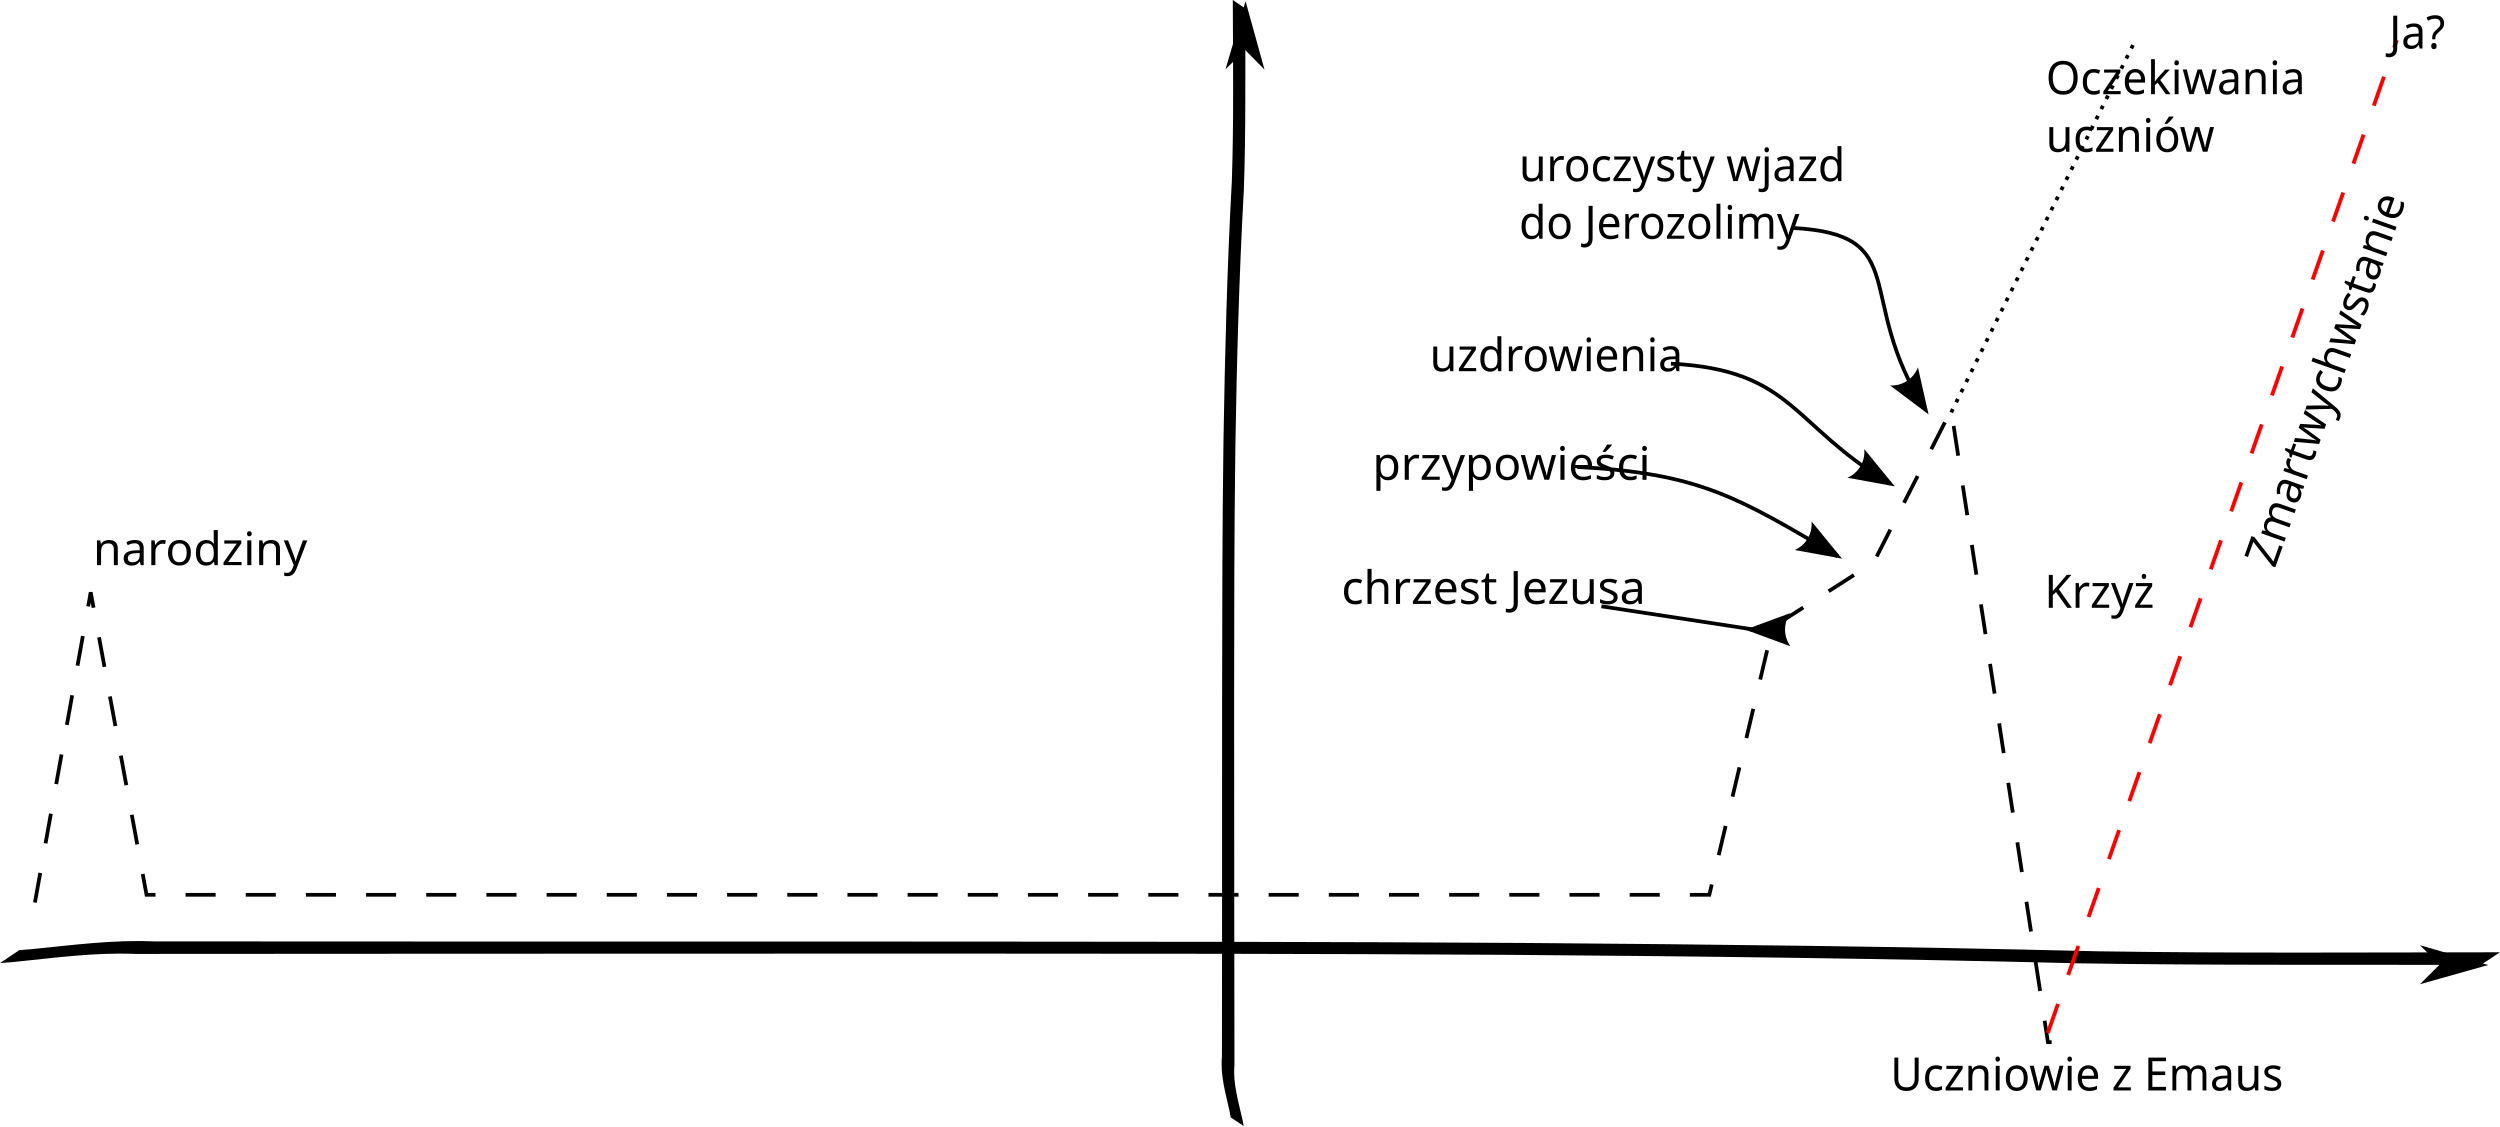
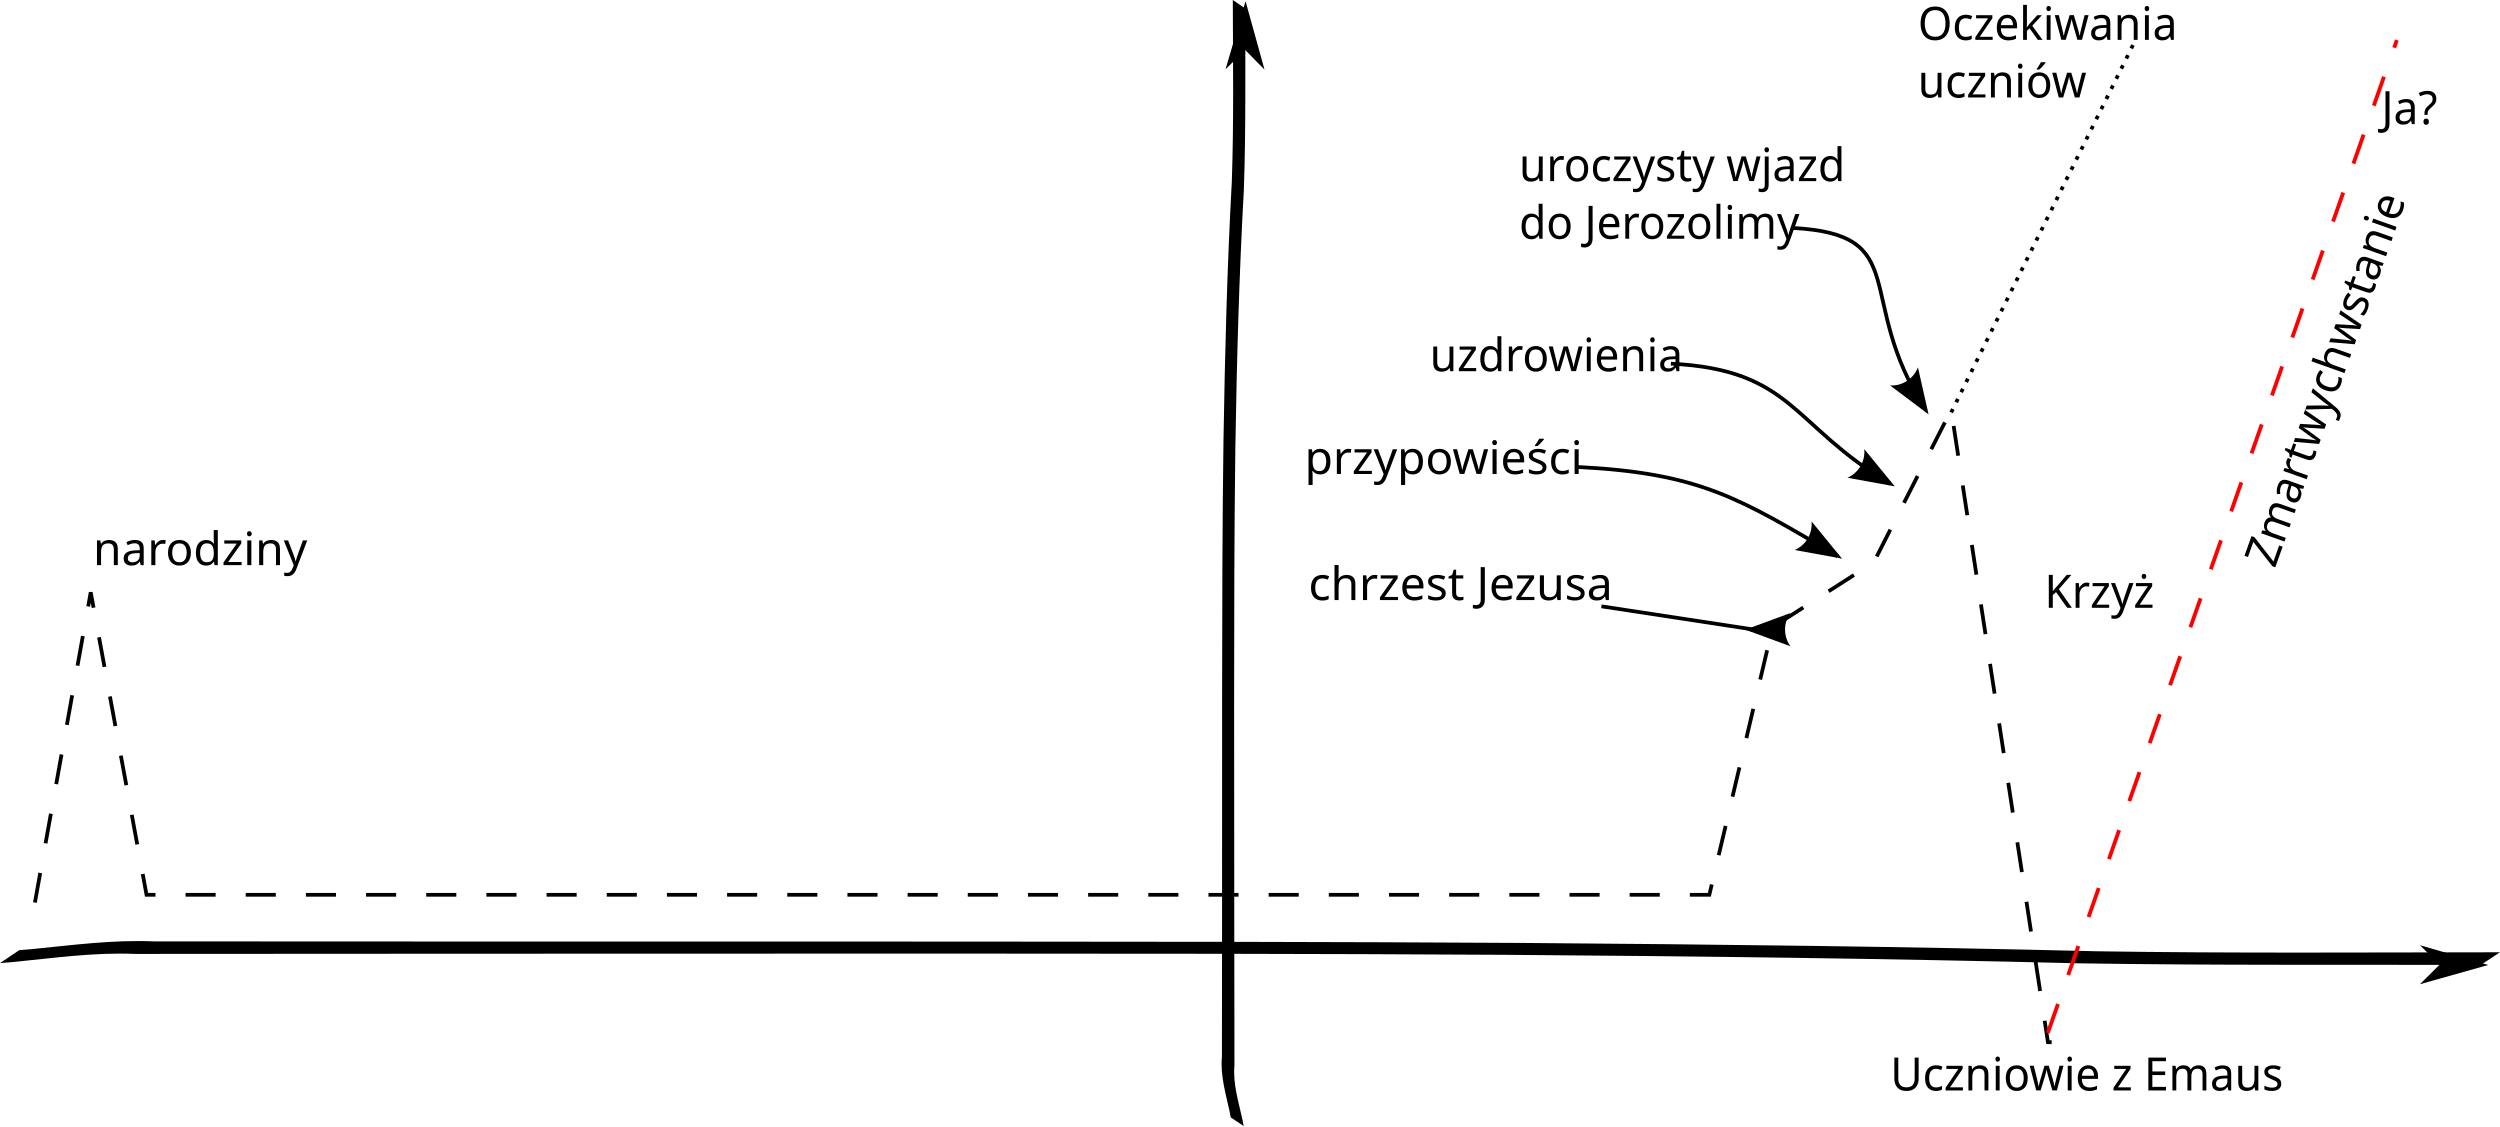
<svg xmlns="http://www.w3.org/2000/svg" width="651.137" height="293.28" id="svg2" version="1.1">
  <defs id="defs4">
    <marker orient="auto" refY="0.0" refX="0.0" id="Arrow2Lend" style="overflow:visible;">
      <path id="path3853" style="fill-rule:evenodd;stroke-width:0.625;stroke-linejoin:round;" d="M 8.719,4.034 L -2.207,0.016 L 8.719,-4.002 C 6.973,-1.63 6.983,1.616 8.719,4.034 z " transform="scale(1.1) rotate(180) translate(1,0)" />
    </marker>
    <marker orient="auto" refY="0" refX="0" id="Arrow1Lstart" style="overflow:visible">
      <path id="path3832" d="M 0,0 5,-5 -12.5,0 5,5 0,0 z" style="fill-rule:evenodd;stroke:#000000;stroke-width:1pt" transform="matrix(0.8,0,0,0.8,10,0)" />
    </marker>
    <marker orient="auto" refY="0" refX="0" id="Arrow1Lend" style="overflow:visible">
      <path id="path3835" d="M 0,0 5,-5 -12.5,0 5,5 0,0 z" style="fill-rule:evenodd;stroke:#000000;stroke-width:1pt" transform="matrix(-0.8,0,0,-0.8,-10,0)" />
    </marker>
    <marker orient="auto" refY="0" refX="0" id="Arrow1Lstart-7" style="overflow:visible">
      <path id="path3832-4" d="M 0,0 5,-5 -12.5,0 5,5 0,0 z" style="fill-rule:evenodd;stroke:#000000;stroke-width:1pt" transform="matrix(0.8,0,0,0.8,10,0)" />
    </marker>
    <marker id="Arrow1Mstart" style="overflow:visible" orient="auto" refY="0" refX="0">
      <path id="path5828" style="fill-rule:evenodd;stroke:#000000;stroke-width:1pt;marker-start:none" transform="scale(0.4,0.4)" d="M 0,0 5,-5 -12.5,0 5,5 0,0 z" />
    </marker>
    <marker id="Arrow2Mend" style="overflow:visible" orient="auto" refY="0" refX="0">
      <path id="path5820" style="font-size:12px;fill-rule:evenodd;stroke-width:0.625;stroke-linejoin:round" transform="matrix(-0.6,0,0,-0.6,3,0)" d="M 8.719,4.034 -2.207,0.016 8.719,-4.002 c -1.745,2.372 -1.735,5.617 -6e-7,8.035 z" />
    </marker>
    <marker orient="auto" refY="0" refX="0" id="Arrow2Lend-4" style="overflow:visible">
      <path id="path3853-2" style="fill-rule:evenodd;stroke-width:0.625;stroke-linejoin:round" d="M 8.719,4.034 -2.207,0.016 8.719,-4.002 c -1.745,2.372 -1.735,5.617 -6e-7,8.035 z" transform="matrix(-1.1,0,0,-1.1,-1.1,0)" />
    </marker>
    <marker orient="auto" refY="0" refX="0" id="Arrow2Lend-2" style="overflow:visible">
      <path id="path3853-21" style="fill-rule:evenodd;stroke-width:0.625;stroke-linejoin:round" d="M 8.719,4.034 -2.207,0.016 8.719,-4.002 c -1.745,2.372 -1.735,5.617 -6e-7,8.035 z" transform="matrix(-1.1,0,0,-1.1,-1.1,0)" />
    </marker>
    <marker orient="auto" refY="0" refX="0" id="Arrow2Lend-8" style="overflow:visible">
      <path id="path3853-5" style="fill-rule:evenodd;stroke-width:0.625;stroke-linejoin:round" d="M 8.719,4.034 -2.207,0.016 8.719,-4.002 c -1.745,2.372 -1.735,5.617 -6e-7,8.035 z" transform="matrix(-1.1,0,0,-1.1,-1.1,0)" />
    </marker>
  </defs>
  <g id="layer1" transform="translate(-61.57444,-159.6509)">
    <g id="g2989" />
    <path id="path3000-1" d="m 385.972,161.909 c -0.126,15.711 0.133,31.421 -0.427,47.129 -1.246,22.42 -1.854,44.846 -2.216,67.274 -0.299,22.177 -0.311,44.355 -0.321,66.532 0.001,18.505 0.02,37.011 0.036,55.516 0.006,12.914 0.018,25.827 0.049,38.741 -0.443,4.812 1.086,9.574 2.126,14.34 0.089,0.497 0.177,0.993 0.266,1.49 0,0 -3.367,-2.256 -3.367,-2.256 l 0,0 c -0.091,-0.495 -0.181,-0.99 -0.272,-1.485 -1.045,-4.757 -2.476,-9.513 -2.015,-14.315 0.029,-12.894 0.038,-25.788 0.037,-38.682 0.004,-18.495 0.001,-36.99 0.01,-55.485 0.021,-22.17 0.053,-44.34 0.36,-66.509 0.37,-22.439 0.939,-44.877 2.171,-67.309 0.537,-15.745 0.292,-31.492 0.256,-47.239 0,0 3.306,2.258 3.306,2.258 z" style="marker-start:url(#Arrow1Lstart)" />
    <path id="path3000-1-0" d="m 707.699,410.981 c -34.88,-0.126 -69.76,0.133 -104.636,-0.427 -49.777,-1.246 -99.567,-1.854 -149.36,-2.216 -49.238,-0.299 -98.476,-0.311 -147.715,-0.321 -41.085,10e-4 -82.171,0.02 -123.256,0.036 -28.671,0.006 -57.341,0.018 -86.011,0.049 -10.684,-0.443 -21.256,1.086 -31.837,2.126 -1.103,0.089 -2.206,0.177 -3.308,0.266 0,0 5.009,-3.367 5.009,-3.367 l 0,0 c 1.099,-0.091 2.198,-0.181 3.298,-0.272 10.561,-1.045 21.121,-2.476 31.783,-2.015 28.627,0.029 57.254,0.038 85.881,0.037 41.062,0.004 82.125,10e-4 123.187,0.01 49.221,0.021 98.442,0.053 147.663,0.36 49.819,0.37 99.635,0.939 149.438,2.171 34.957,0.537 69.918,0.292 104.879,0.256 0,0 -5.013,3.306 -5.013,3.306 z" style="marker-start:url(#Arrow1Lstart)" />
    <g id="g6566" transform="translate(-1321.733,22.31578)">
      <path style="fill:none;stroke:#000000;stroke-width:0.979;stroke-linecap:butt;stroke-linejoin:miter;stroke-miterlimit:4;stroke-opacity:1;stroke-dasharray:7.836, 7.836;stroke-dashoffset:0" d="m 1392.399,372.407 14.537,-80.812 14.537,78.792 407.038,-1e-5 16.475,-69.701 26.338,-16.876 20.181,-39.693 25.198,164.655 0.969,0" id="path6588" />
      <text xml:space="preserve" style="font-size:40px;font-style:normal;font-weight:normal;line-height:125%;letter-spacing:0px;word-spacing:0px;fill:#000000;fill-opacity:1;stroke:none;font-family:Sans" x="1407.551" y="284.523" id="text6590">
        <tspan id="tspan6592" x="1407.551" y="284.523" style="font-size:12px">narodziny</tspan>
      </text>
-       <text xml:space="preserve" style="font-size:40px;font-style:normal;font-weight:normal;line-height:125%;letter-spacing:0px;word-spacing:0px;fill:#000000;fill-opacity:1;stroke:none;font-family:Sans" x="1732.702" y="294.627" id="text6590-4">
-         <tspan id="tspan6592-8" x="1732.702" y="294.627" style="font-size:12px">chrzest Jezusa</tspan>
+       <text xml:space="preserve" style="font-size:40px;font-style:normal;font-weight:normal;line-height:125%;letter-spacing:0px;word-spacing:0px;fill:#000000;fill-opacity:1;stroke:none;font-family:Sans" x="1724.116" y="293.617" id="text6590-4">
+         <tspan id="tspan6592-8" x="1724.116" y="293.617" style="font-size:12px">chrzest Jezusa</tspan>
      </text>
      <text xml:space="preserve" style="font-size:39.18px;font-style:normal;font-weight:normal;line-height:125%;letter-spacing:0px;word-spacing:0px;fill:#000000;fill-opacity:1;stroke:none;font-family:Sans" x="1955.929" y="289.573" id="text6590-8" transform="scale(0.9794891,1.02094)">
        <tspan id="tspan6592-2" x="1955.929" y="289.573" style="font-size:11.754px">Krzyż</tspan>
      </text>
      <text xml:space="preserve" style="font-size:39.18px;font-style:normal;font-weight:normal;line-height:125%;letter-spacing:0px;word-spacing:0px;fill:#000000;fill-opacity:1;stroke:none;font-family:Sans" x="1816.225" y="180.735" id="text6590-45" transform="scale(0.9794891,1.02094)">
        <tspan id="tspan6592-5" x="1816.225" y="180.735" style="font-size:11.754px">uroczysty wjazd</tspan>
        <tspan x="1816.225" y="195.428" style="font-size:11.754px" id="tspan6659">do Jerozolimy</tspan>
      </text>
      <text xml:space="preserve" style="font-size:39.18px;font-style:normal;font-weight:normal;line-height:125%;letter-spacing:0px;word-spacing:0px;fill:#000000;fill-opacity:1;stroke:none;font-family:Sans" x="1792.478" y="229.218" id="text6590-1" transform="scale(0.9794891,1.02094)">
        <tspan x="1792.478" y="229.218" style="font-size:11.754px" id="tspan6655">uzdrowienia</tspan>
      </text>
-       <text xml:space="preserve" style="font-size:40px;font-style:normal;font-weight:normal;line-height:125%;letter-spacing:0px;word-spacing:0px;fill:#000000;fill-opacity:1;stroke:none;font-family:Sans" x="1740.784" y="262.302" id="text6590-11">
-         <tspan x="1740.784" y="262.302" style="font-size:12px" id="tspan6651">przypowieści</tspan>
+       <text xml:space="preserve" style="font-size:40px;font-style:normal;font-weight:normal;line-height:125%;letter-spacing:0px;word-spacing:0px;fill:#000000;fill-opacity:1;stroke:none;font-family:Sans" x="1723.106" y="260.787" id="text6590-11">
+         <tspan x="1723.106" y="260.787" style="font-size:12px" id="tspan6651">przypowieści</tspan>
      </text>
-       <text xml:space="preserve" style="font-size:39.18px;font-style:normal;font-weight:normal;line-height:125%;letter-spacing:0px;word-spacing:0px;fill:#000000;fill-opacity:1;stroke:none;font-family:Sans" x="1956.291" y="158.548" id="text6590-45-7" transform="scale(0.9794891,1.02094)">
-         <tspan x="1956.291" y="158.548" style="font-size:11.754px" id="tspan6659-1">Oczekiwania </tspan>
-         <tspan x="1956.291" y="173.24" style="font-size:11.754px" id="tspan6687">uczniów</tspan>
+       <text xml:space="preserve" style="font-size:39.18px;font-style:normal;font-weight:normal;line-height:125%;letter-spacing:0px;word-spacing:0px;fill:#000000;fill-opacity:1;stroke:none;font-family:Sans" x="1922.258" y="144.696" id="text6590-45-7" transform="scale(0.9794891,1.02094)">
+         <tspan x="1922.258" y="144.696" style="font-size:11.754px" id="tspan6659-1">Oczekiwania </tspan>
+         <tspan x="1922.258" y="159.388" style="font-size:11.754px" id="tspan6687">uczniów</tspan>
      </text>
      <path style="fill:none;stroke:#000000;stroke-width:0.979px;stroke-linecap:butt;stroke-linejoin:miter;stroke-opacity:1;marker-start:none;marker-end:url(#Arrow2Lend)" d="m 1800.406,295.254 39.735,6.061 -0.969,0 0,0" id="path6689" />
      <path style="fill:none;stroke:#000000;stroke-width:0.979px;stroke-linecap:butt;stroke-linejoin:miter;stroke-opacity:1;marker-start:none;marker-end:url(#Arrow2Lend)" d="m 1794.107,258.958 c 31.938,1.606 42.064,8.038 67.84,23.233" id="path6689-3" />
      <path style="fill:none;stroke:#000000;stroke-width:0.979px;stroke-linecap:butt;stroke-linejoin:miter;stroke-opacity:1;marker-start:none;marker-end:url(#Arrow2Lend)" d="m 1818.501,232.051 c 31.938,1.606 31.404,16.119 57.179,31.315" id="path6689-3-6" />
      <path style="fill:none;stroke:#000000;stroke-width:0.979px;stroke-linecap:butt;stroke-linejoin:miter;stroke-opacity:1;marker-start:none;marker-end:url(#Arrow2Lend)" d="m 1849.998,196.695 c 31.938,1.606 15.898,18.139 34.889,47.477" id="path6689-3-6-7" />
      <path style="fill:none;stroke:#000000;stroke-width:0.979;stroke-linecap:butt;stroke-linejoin:miter;stroke-miterlimit:4;stroke-opacity:1;stroke-dasharray:0.979, 1.959;stroke-dashoffset:0" d="m 1891.505,244.747 47.488,-95.965" id="path7337" />
      <path style="fill:#ff0000;stroke:#ff0000;stroke-width:1;stroke-linecap:butt;stroke-linejoin:miter;stroke-opacity:1;stroke-miterlimit:4;stroke-dasharray:8, 8;stroke-dashoffset:0;fill-opacity:1" d="M 533.361,269.036 624.274,10.437" id="path7339" transform="translate(1383.307,137.3351)" />
      <text xml:space="preserve" style="font-size:39.18px;font-style:normal;font-weight:normal;line-height:125%;letter-spacing:0px;word-spacing:0px;fill:#000000;fill-opacity:1;stroke:none;font-family:Sans" x="402.142" y="1916.904" id="text6590-45-7-6" transform="matrix(0.3286093,-0.9227214,0.9617703,0.3425159,0,0)">
        <tspan x="402.142" y="1916.904" style="font-size:11.754px" id="tspan6687-8">Zmartwychwstanie</tspan>
      </text>
      <text xml:space="preserve" style="font-size:39.18px;font-style:normal;font-weight:normal;line-height:125%;letter-spacing:0px;word-spacing:0px;fill:#000000;fill-opacity:1;stroke:none;font-family:Sans" x="1914.936" y="412.712" id="text6590-45-7-9" transform="scale(0.9794891,1.02094)">
        <tspan x="1914.936" y="412.712" style="font-size:11.754px" id="tspan6687-7">Uczniowie z Emaus</tspan>
      </text>
-       <text xml:space="preserve" style="font-size:39.18px;font-style:normal;font-weight:normal;line-height:125%;letter-spacing:0px;word-spacing:0px;fill:#000000;fill-opacity:1;stroke:none;font-family:Sans" x="2047.58" y="146.897" id="text6590-45-7-9-9" transform="scale(0.9794891,1.02094)">
-         <tspan x="2047.58" y="146.897" style="font-size:11.754px" id="tspan6687-7-5">Ja?</tspan>
+       <text xml:space="preserve" style="font-size:39.18px;font-style:normal;font-weight:normal;line-height:125%;letter-spacing:0px;word-spacing:0px;fill:#000000;fill-opacity:1;stroke:none;font-family:Sans" x="2045.518" y="166.191" id="text6590-45-7-9-9" transform="scale(0.9794891,1.02094)">
+         <tspan x="2045.518" y="166.191" style="font-size:11.754px" id="tspan6687-7-5">Ja?</tspan>
      </text>
    </g>
  </g>
</svg>
